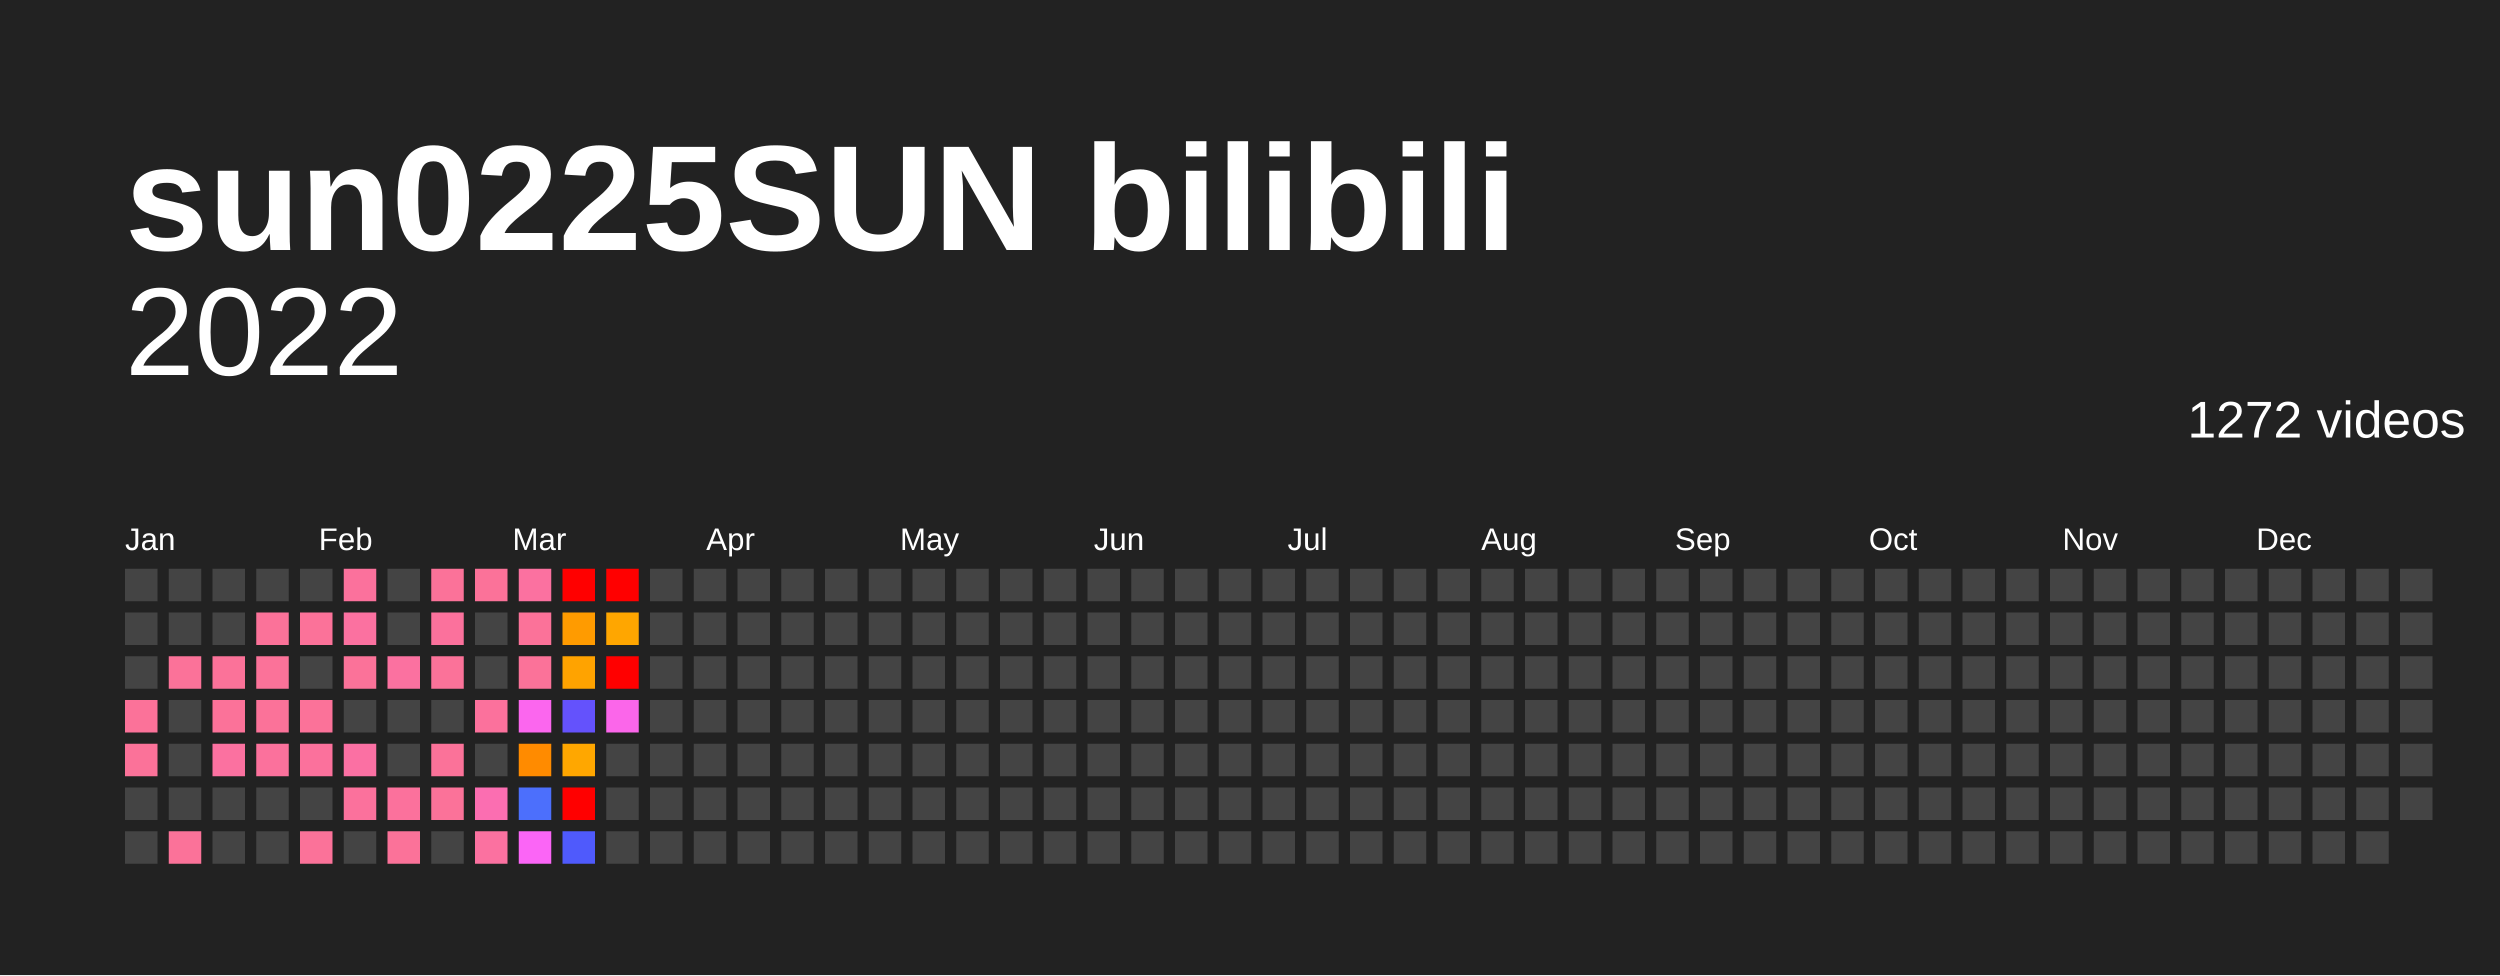
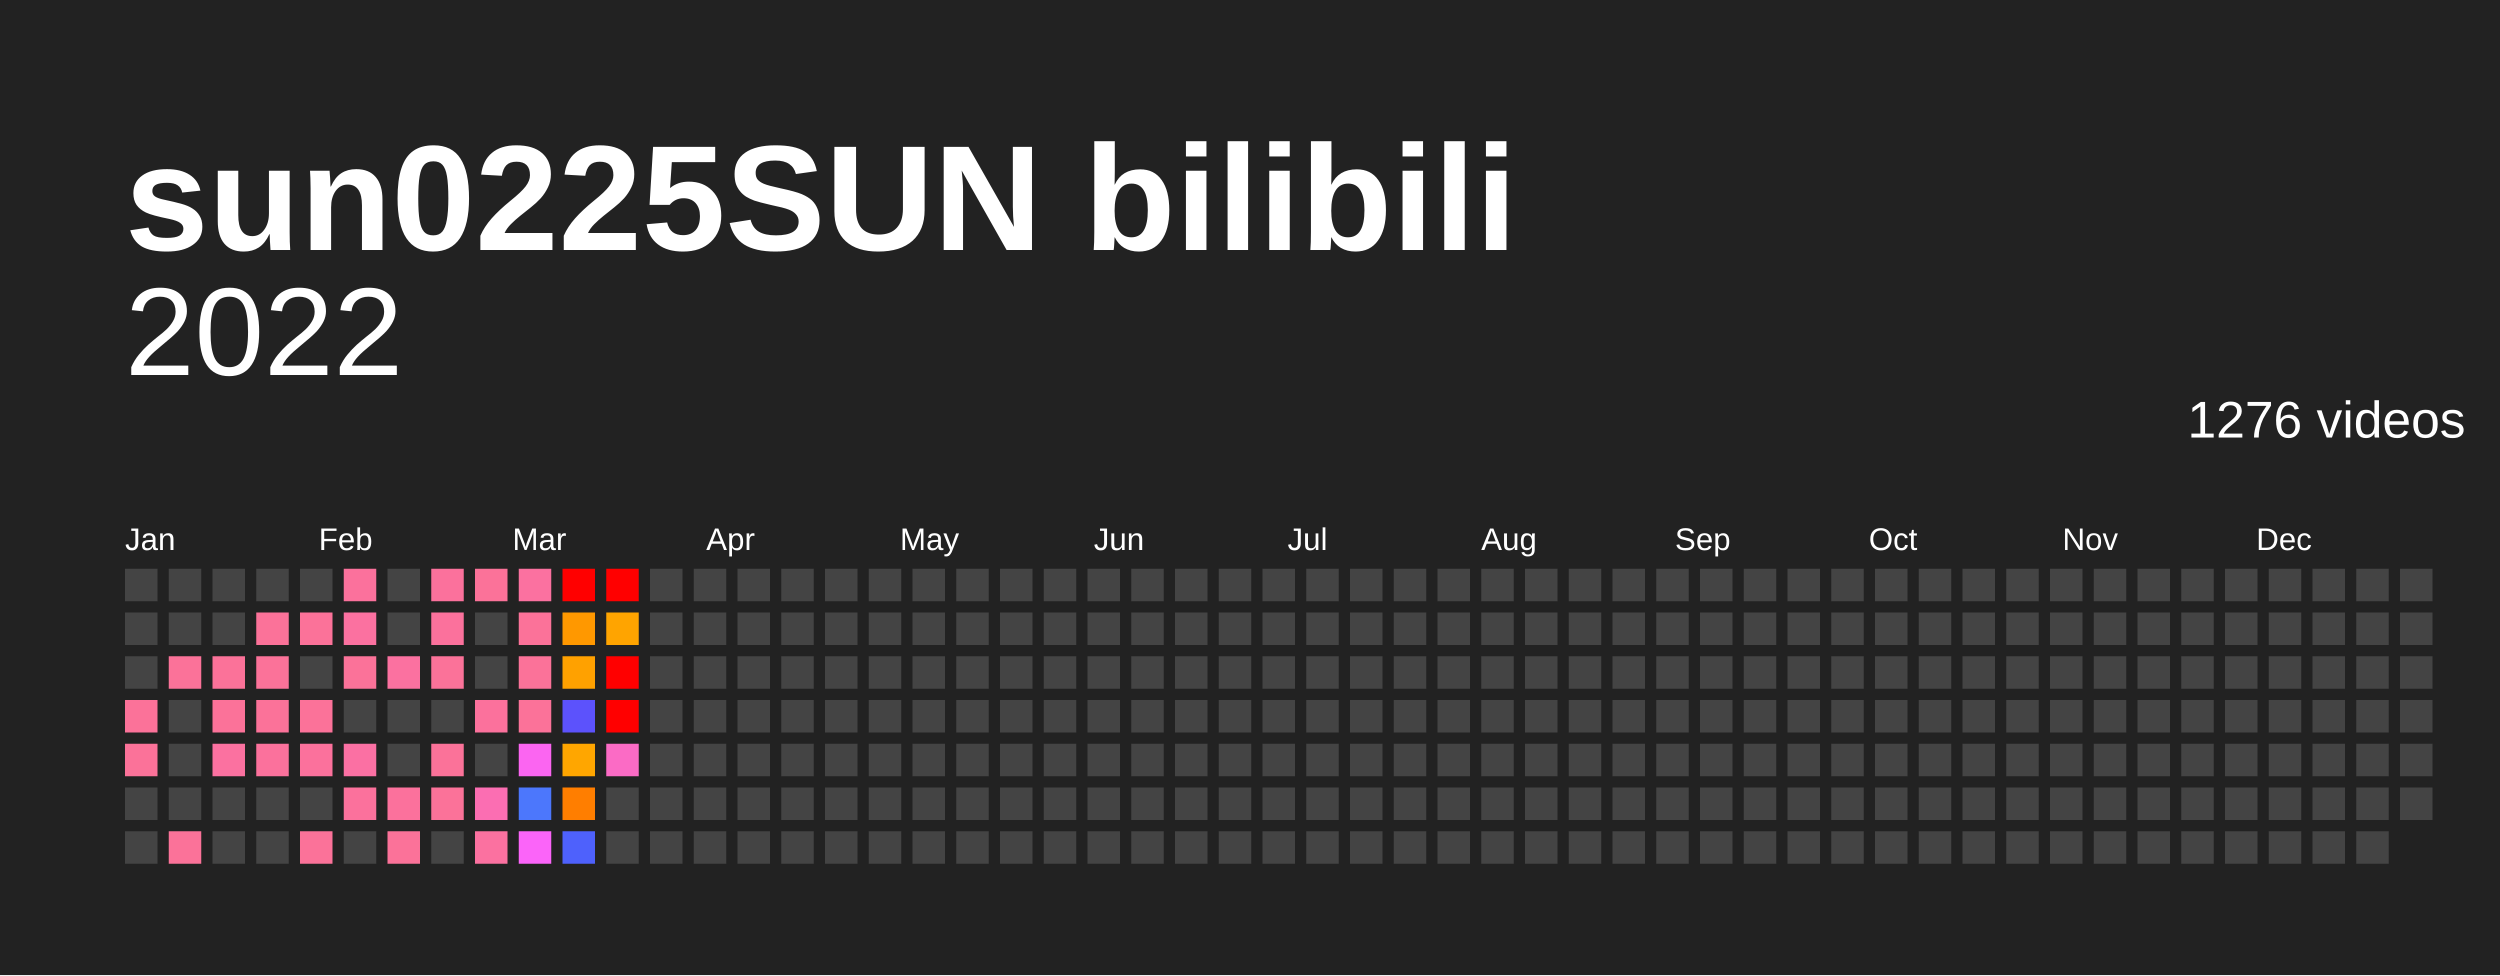
<svg xmlns="http://www.w3.org/2000/svg" baseProfile="full" height="78mm" version="1.1" viewBox="0,0,200,78" width="200mm">
  <defs />
  <rect fill="#222222" height="78" width="200" x="0" y="0" />
  <text fill="#FFFFFF" style="font-size:12px; font-family:Arial; font-weight:bold;" x="10" y="20">sun0225SUN bilibili</text>
  <text alignment-baseline="hanging" fill="#FFFFFF" style="font-size:10.0px; font-family:Arial;" x="10" y="30">2022</text>
-   <text alignment-baseline="hanging" fill="#FFFFFF" style="font-size:4.125px; font-family:Arial;" x="175" y="35">1272 videos</text>
+   <text alignment-baseline="hanging" fill="#FFFFFF" style="font-size:4.125px; font-family:Arial;" x="175" y="35">1276 videos</text>
  <text fill="#FFFFFF" style="font-size:2.5px; font-family:Arial" x="10.0" y="44">Jan</text>
  <text fill="#FFFFFF" style="font-size:2.5px; font-family:Arial" x="25.5" y="44">Feb</text>
  <text fill="#FFFFFF" style="font-size:2.5px; font-family:Arial" x="41.0" y="44">Mar</text>
  <text fill="#FFFFFF" style="font-size:2.5px; font-family:Arial" x="56.5" y="44">Apr</text>
  <text fill="#FFFFFF" style="font-size:2.5px; font-family:Arial" x="72.0" y="44">May</text>
  <text fill="#FFFFFF" style="font-size:2.5px; font-family:Arial" x="87.5" y="44">Jun</text>
  <text fill="#FFFFFF" style="font-size:2.5px; font-family:Arial" x="103.0" y="44">Jul</text>
  <text fill="#FFFFFF" style="font-size:2.5px; font-family:Arial" x="118.5" y="44">Aug</text>
  <text fill="#FFFFFF" style="font-size:2.5px; font-family:Arial" x="134.0" y="44">Sep</text>
  <text fill="#FFFFFF" style="font-size:2.5px; font-family:Arial" x="149.5" y="44">Oct</text>
  <text fill="#FFFFFF" style="font-size:2.5px; font-family:Arial" x="165.0" y="44">Nov</text>
  <text fill="#FFFFFF" style="font-size:2.5px; font-family:Arial" x="180.5" y="44">Dec</text>
  <rect fill="#444444" height="2.6" width="2.6" x="10.0" y="45.5" />
  <rect fill="#444444" height="2.6" width="2.6" x="10.0" y="49.0" />
  <rect fill="#444444" height="2.6" width="2.6" x="10.0" y="52.5" />
  <rect fill="#fb7299" height="2.6" width="2.6" x="10.0" y="56.0" />
  <rect fill="#fb7299" height="2.6" width="2.6" x="10.0" y="59.5" />
  <rect fill="#444444" height="2.6" width="2.6" x="10.0" y="63.0" />
  <rect fill="#444444" height="2.6" width="2.6" x="10.0" y="66.5" />
  <rect fill="#444444" height="2.6" width="2.6" x="13.5" y="45.5" />
  <rect fill="#444444" height="2.6" width="2.6" x="13.5" y="49.0" />
  <rect fill="#fb7299" height="2.6" width="2.6" x="13.5" y="52.5" />
  <rect fill="#444444" height="2.6" width="2.6" x="13.5" y="56.0" />
  <rect fill="#444444" height="2.6" width="2.6" x="13.5" y="59.5" />
  <rect fill="#444444" height="2.6" width="2.6" x="13.5" y="63.0" />
  <rect fill="#fb7299" height="2.6" width="2.6" x="13.5" y="66.5" />
  <rect fill="#444444" height="2.6" width="2.6" x="17.0" y="45.5" />
  <rect fill="#444444" height="2.6" width="2.6" x="17.0" y="49.0" />
  <rect fill="#fb7299" height="2.6" width="2.6" x="17.0" y="52.5" />
  <rect fill="#fb7299" height="2.6" width="2.6" x="17.0" y="56.0" />
  <rect fill="#fb71a0" height="2.6" width="2.6" x="17.0" y="59.5" />
  <rect fill="#444444" height="2.6" width="2.6" x="17.0" y="63.0" />
  <rect fill="#444444" height="2.6" width="2.6" x="17.0" y="66.5" />
  <rect fill="#444444" height="2.6" width="2.6" x="20.5" y="45.5" />
  <rect fill="#fb7299" height="2.6" width="2.6" x="20.5" y="49.0" />
  <rect fill="#fb7299" height="2.6" width="2.6" x="20.5" y="52.5" />
  <rect fill="#fb7299" height="2.6" width="2.6" x="20.5" y="56.0" />
  <rect fill="#fb719c" height="2.6" width="2.6" x="20.5" y="59.5" />
  <rect fill="#444444" height="2.6" width="2.6" x="20.5" y="63.0" />
  <rect fill="#444444" height="2.6" width="2.6" x="20.5" y="66.5" />
  <rect fill="#444444" height="2.6" width="2.6" x="24.0" y="45.5" />
  <rect fill="#fb7299" height="2.6" width="2.6" x="24.0" y="49.0" />
  <rect fill="#444444" height="2.6" width="2.6" x="24.0" y="52.5" />
  <rect fill="#fb7299" height="2.6" width="2.6" x="24.0" y="56.0" />
  <rect fill="#fb719c" height="2.6" width="2.6" x="24.0" y="59.5" />
  <rect fill="#444444" height="2.6" width="2.6" x="24.0" y="63.0" />
  <rect fill="#fb7299" height="2.6" width="2.6" x="24.0" y="66.5" />
  <rect fill="#fb719c" height="2.6" width="2.6" x="27.5" y="45.5" />
  <rect fill="#fb71a0" height="2.6" width="2.6" x="27.5" y="49.0" />
  <rect fill="#fb7299" height="2.6" width="2.6" x="27.5" y="52.5" />
  <rect fill="#444444" height="2.6" width="2.6" x="27.5" y="56.0" />
  <rect fill="#fb70a3" height="2.6" width="2.6" x="27.5" y="59.5" />
  <rect fill="#fb719c" height="2.6" width="2.6" x="27.5" y="63.0" />
  <rect fill="#444444" height="2.6" width="2.6" x="27.5" y="66.5" />
  <rect fill="#444444" height="2.6" width="2.6" x="31.0" y="45.5" />
  <rect fill="#444444" height="2.6" width="2.6" x="31.0" y="49.0" />
  <rect fill="#fb71a0" height="2.6" width="2.6" x="31.0" y="52.5" />
  <rect fill="#444444" height="2.6" width="2.6" x="31.0" y="56.0" />
  <rect fill="#444444" height="2.6" width="2.6" x="31.0" y="59.5" />
  <rect fill="#fb719c" height="2.6" width="2.6" x="31.0" y="63.0" />
  <rect fill="#fb7299" height="2.6" width="2.6" x="31.0" y="66.5" />
-   <rect fill="#fb7299" height="2.6" width="2.6" x="34.5" y="45.5" />
+   <rect fill="#fb719c" height="2.6" width="2.6" x="34.5" y="45.5" />
  <rect fill="#fb719c" height="2.6" width="2.6" x="34.5" y="49.0" />
  <rect fill="#fb7299" height="2.6" width="2.6" x="34.5" y="52.5" />
  <rect fill="#444444" height="2.6" width="2.6" x="34.5" y="56.0" />
  <rect fill="#fb7299" height="2.6" width="2.6" x="34.5" y="59.5" />
  <rect fill="#fb7299" height="2.6" width="2.6" x="34.5" y="63.0" />
  <rect fill="#444444" height="2.6" width="2.6" x="34.5" y="66.5" />
  <rect fill="#fb7299" height="2.6" width="2.6" x="38.0" y="45.5" />
  <rect fill="#444444" height="2.6" width="2.6" x="38.0" y="49.0" />
  <rect fill="#444444" height="2.6" width="2.6" x="38.0" y="52.5" />
  <rect fill="#fb719c" height="2.6" width="2.6" x="38.0" y="56.0" />
  <rect fill="#444444" height="2.6" width="2.6" x="38.0" y="59.5" />
-   <rect fill="#fb6eb1" height="2.6" width="2.6" x="38.0" y="63.0" />
+   <rect fill="#fb6eb2" height="2.6" width="2.6" x="38.0" y="63.0" />
  <rect fill="#fb71a0" height="2.6" width="2.6" x="38.0" y="66.5" />
  <rect fill="#fb71a0" height="2.6" width="2.6" x="41.5" y="45.5" />
  <rect fill="#fb7299" height="2.6" width="2.6" x="41.5" y="49.0" />
  <rect fill="#fb7299" height="2.6" width="2.6" x="41.5" y="52.5" />
-   <rect fill="#fb66ee" height="2.6" width="2.6" x="41.5" y="56.0" />
-   <rect fill="#ff8b00" height="2.6" width="2.6" x="41.5" y="59.5" />
-   <rect fill="#4c6ffc" height="2.6" width="2.6" x="41.5" y="63.0" />
-   <rect fill="#fb65f6" height="2.6" width="2.6" x="41.5" y="66.5" />
+   <rect fill="#fb7299" height="2.6" width="2.6" x="41.5" y="56.0" />
+   <rect fill="#fb65f1" height="2.6" width="2.6" x="41.5" y="59.5" />
+   <rect fill="#4c77fc" height="2.6" width="2.6" x="41.5" y="63.0" />
+   <rect fill="#fb64f9" height="2.6" width="2.6" x="41.5" y="66.5" />
  <rect fill="red" height="2.6" width="2.6" x="45.0" y="45.5" />
-   <rect fill="#ff9b00" height="2.6" width="2.6" x="45.0" y="49.0" />
-   <rect fill="#ffa300" height="2.6" width="2.6" x="45.0" y="52.5" />
-   <rect fill="#6452fc" height="2.6" width="2.6" x="45.0" y="56.0" />
-   <rect fill="#ffa700" height="2.6" width="2.6" x="45.0" y="59.5" />
-   <rect fill="red" height="2.6" width="2.6" x="45.0" y="63.0" />
-   <rect fill="#4f5afc" height="2.6" width="2.6" x="45.0" y="66.5" />
+   <rect fill="#ff9800" height="2.6" width="2.6" x="45.0" y="49.0" />
+   <rect fill="#ffa100" height="2.6" width="2.6" x="45.0" y="52.5" />
+   <rect fill="#5c52fc" height="2.6" width="2.6" x="45.0" y="56.0" />
+   <rect fill="#ffa600" height="2.6" width="2.6" x="45.0" y="59.5" />
+   <rect fill="#ff7e00" height="2.6" width="2.6" x="45.0" y="63.0" />
+   <rect fill="#4e61fc" height="2.6" width="2.6" x="45.0" y="66.5" />
  <rect fill="red" height="2.6" width="2.6" x="48.5" y="45.5" />
-   <rect fill="#ffa600" height="2.6" width="2.6" x="48.5" y="49.0" />
+   <rect fill="#ffa400" height="2.6" width="2.6" x="48.5" y="49.0" />
  <rect fill="red" height="2.6" width="2.6" x="48.5" y="52.5" />
-   <rect fill="#fb66ea" height="2.6" width="2.6" x="48.5" y="56.0" />
-   <rect fill="#444444" height="2.6" width="2.6" x="48.5" y="59.5" />
+   <rect fill="red" height="2.6" width="2.6" x="48.5" y="56.0" />
+   <rect fill="#fb6bc5" height="2.6" width="2.6" x="48.5" y="59.5" />
  <rect fill="#444444" height="2.6" width="2.6" x="48.5" y="63.0" />
  <rect fill="#444444" height="2.6" width="2.6" x="48.5" y="66.5" />
  <rect fill="#444444" height="2.6" width="2.6" x="52.0" y="45.5" />
  <rect fill="#444444" height="2.6" width="2.6" x="52.0" y="49.0" />
  <rect fill="#444444" height="2.6" width="2.6" x="52.0" y="52.5" />
  <rect fill="#444444" height="2.6" width="2.6" x="52.0" y="56.0" />
  <rect fill="#444444" height="2.6" width="2.6" x="52.0" y="59.5" />
  <rect fill="#444444" height="2.6" width="2.6" x="52.0" y="63.0" />
  <rect fill="#444444" height="2.6" width="2.6" x="52.0" y="66.5" />
  <rect fill="#444444" height="2.6" width="2.6" x="55.5" y="45.5" />
  <rect fill="#444444" height="2.6" width="2.6" x="55.5" y="49.0" />
  <rect fill="#444444" height="2.6" width="2.6" x="55.5" y="52.5" />
  <rect fill="#444444" height="2.6" width="2.6" x="55.5" y="56.0" />
  <rect fill="#444444" height="2.6" width="2.6" x="55.5" y="59.5" />
  <rect fill="#444444" height="2.6" width="2.6" x="55.5" y="63.0" />
  <rect fill="#444444" height="2.6" width="2.6" x="55.5" y="66.5" />
  <rect fill="#444444" height="2.6" width="2.6" x="59.0" y="45.5" />
  <rect fill="#444444" height="2.6" width="2.6" x="59.0" y="49.0" />
  <rect fill="#444444" height="2.6" width="2.6" x="59.0" y="52.5" />
  <rect fill="#444444" height="2.6" width="2.6" x="59.0" y="56.0" />
  <rect fill="#444444" height="2.6" width="2.6" x="59.0" y="59.5" />
  <rect fill="#444444" height="2.6" width="2.6" x="59.0" y="63.0" />
  <rect fill="#444444" height="2.6" width="2.6" x="59.0" y="66.5" />
  <rect fill="#444444" height="2.6" width="2.6" x="62.5" y="45.5" />
  <rect fill="#444444" height="2.6" width="2.6" x="62.5" y="49.0" />
  <rect fill="#444444" height="2.6" width="2.6" x="62.5" y="52.5" />
  <rect fill="#444444" height="2.6" width="2.6" x="62.5" y="56.0" />
  <rect fill="#444444" height="2.6" width="2.6" x="62.5" y="59.5" />
  <rect fill="#444444" height="2.6" width="2.6" x="62.5" y="63.0" />
  <rect fill="#444444" height="2.6" width="2.6" x="62.5" y="66.5" />
  <rect fill="#444444" height="2.6" width="2.6" x="66.0" y="45.5" />
  <rect fill="#444444" height="2.6" width="2.6" x="66.0" y="49.0" />
  <rect fill="#444444" height="2.6" width="2.6" x="66.0" y="52.5" />
  <rect fill="#444444" height="2.6" width="2.6" x="66.0" y="56.0" />
  <rect fill="#444444" height="2.6" width="2.6" x="66.0" y="59.5" />
  <rect fill="#444444" height="2.6" width="2.6" x="66.0" y="63.0" />
  <rect fill="#444444" height="2.6" width="2.6" x="66.0" y="66.5" />
  <rect fill="#444444" height="2.6" width="2.6" x="69.5" y="45.5" />
  <rect fill="#444444" height="2.6" width="2.6" x="69.5" y="49.0" />
  <rect fill="#444444" height="2.6" width="2.6" x="69.5" y="52.5" />
  <rect fill="#444444" height="2.6" width="2.6" x="69.5" y="56.0" />
  <rect fill="#444444" height="2.6" width="2.6" x="69.5" y="59.5" />
  <rect fill="#444444" height="2.6" width="2.6" x="69.5" y="63.0" />
  <rect fill="#444444" height="2.6" width="2.6" x="69.5" y="66.5" />
  <rect fill="#444444" height="2.6" width="2.6" x="73.0" y="45.5" />
  <rect fill="#444444" height="2.6" width="2.6" x="73.0" y="49.0" />
  <rect fill="#444444" height="2.6" width="2.6" x="73.0" y="52.5" />
  <rect fill="#444444" height="2.6" width="2.6" x="73.0" y="56.0" />
  <rect fill="#444444" height="2.6" width="2.6" x="73.0" y="59.5" />
  <rect fill="#444444" height="2.6" width="2.6" x="73.0" y="63.0" />
  <rect fill="#444444" height="2.6" width="2.6" x="73.0" y="66.5" />
  <rect fill="#444444" height="2.6" width="2.6" x="76.5" y="45.5" />
  <rect fill="#444444" height="2.6" width="2.6" x="76.5" y="49.0" />
  <rect fill="#444444" height="2.6" width="2.6" x="76.5" y="52.5" />
  <rect fill="#444444" height="2.6" width="2.6" x="76.5" y="56.0" />
  <rect fill="#444444" height="2.6" width="2.6" x="76.5" y="59.5" />
  <rect fill="#444444" height="2.6" width="2.6" x="76.5" y="63.0" />
  <rect fill="#444444" height="2.6" width="2.6" x="76.5" y="66.5" />
  <rect fill="#444444" height="2.6" width="2.6" x="80.0" y="45.5" />
  <rect fill="#444444" height="2.6" width="2.6" x="80.0" y="49.0" />
  <rect fill="#444444" height="2.6" width="2.6" x="80.0" y="52.5" />
  <rect fill="#444444" height="2.6" width="2.6" x="80.0" y="56.0" />
  <rect fill="#444444" height="2.6" width="2.6" x="80.0" y="59.5" />
  <rect fill="#444444" height="2.6" width="2.6" x="80.0" y="63.0" />
  <rect fill="#444444" height="2.6" width="2.6" x="80.0" y="66.5" />
  <rect fill="#444444" height="2.6" width="2.6" x="83.5" y="45.5" />
  <rect fill="#444444" height="2.6" width="2.6" x="83.5" y="49.0" />
  <rect fill="#444444" height="2.6" width="2.6" x="83.5" y="52.5" />
  <rect fill="#444444" height="2.6" width="2.6" x="83.5" y="56.0" />
  <rect fill="#444444" height="2.6" width="2.6" x="83.5" y="59.5" />
  <rect fill="#444444" height="2.6" width="2.6" x="83.5" y="63.0" />
  <rect fill="#444444" height="2.6" width="2.6" x="83.5" y="66.5" />
  <rect fill="#444444" height="2.6" width="2.6" x="87.0" y="45.5" />
  <rect fill="#444444" height="2.6" width="2.6" x="87.0" y="49.0" />
  <rect fill="#444444" height="2.6" width="2.6" x="87.0" y="52.5" />
  <rect fill="#444444" height="2.6" width="2.6" x="87.0" y="56.0" />
  <rect fill="#444444" height="2.6" width="2.6" x="87.0" y="59.5" />
  <rect fill="#444444" height="2.6" width="2.6" x="87.0" y="63.0" />
  <rect fill="#444444" height="2.6" width="2.6" x="87.0" y="66.5" />
  <rect fill="#444444" height="2.6" width="2.6" x="90.5" y="45.5" />
  <rect fill="#444444" height="2.6" width="2.6" x="90.5" y="49.0" />
  <rect fill="#444444" height="2.6" width="2.6" x="90.5" y="52.5" />
  <rect fill="#444444" height="2.6" width="2.6" x="90.5" y="56.0" />
  <rect fill="#444444" height="2.6" width="2.6" x="90.5" y="59.5" />
  <rect fill="#444444" height="2.6" width="2.6" x="90.5" y="63.0" />
  <rect fill="#444444" height="2.6" width="2.6" x="90.5" y="66.5" />
  <rect fill="#444444" height="2.6" width="2.6" x="94.0" y="45.5" />
  <rect fill="#444444" height="2.6" width="2.6" x="94.0" y="49.0" />
  <rect fill="#444444" height="2.6" width="2.6" x="94.0" y="52.5" />
  <rect fill="#444444" height="2.6" width="2.6" x="94.0" y="56.0" />
  <rect fill="#444444" height="2.6" width="2.6" x="94.0" y="59.5" />
  <rect fill="#444444" height="2.6" width="2.6" x="94.0" y="63.0" />
  <rect fill="#444444" height="2.6" width="2.6" x="94.0" y="66.5" />
  <rect fill="#444444" height="2.6" width="2.6" x="97.5" y="45.5" />
  <rect fill="#444444" height="2.6" width="2.6" x="97.5" y="49.0" />
  <rect fill="#444444" height="2.6" width="2.6" x="97.5" y="52.5" />
  <rect fill="#444444" height="2.6" width="2.6" x="97.5" y="56.0" />
  <rect fill="#444444" height="2.6" width="2.6" x="97.5" y="59.5" />
  <rect fill="#444444" height="2.6" width="2.6" x="97.5" y="63.0" />
  <rect fill="#444444" height="2.6" width="2.6" x="97.5" y="66.5" />
  <rect fill="#444444" height="2.6" width="2.6" x="101.0" y="45.5" />
  <rect fill="#444444" height="2.6" width="2.6" x="101.0" y="49.0" />
  <rect fill="#444444" height="2.6" width="2.6" x="101.0" y="52.5" />
  <rect fill="#444444" height="2.6" width="2.6" x="101.0" y="56.0" />
  <rect fill="#444444" height="2.6" width="2.6" x="101.0" y="59.5" />
  <rect fill="#444444" height="2.6" width="2.6" x="101.0" y="63.0" />
  <rect fill="#444444" height="2.6" width="2.6" x="101.0" y="66.5" />
  <rect fill="#444444" height="2.6" width="2.6" x="104.5" y="45.5" />
  <rect fill="#444444" height="2.6" width="2.6" x="104.5" y="49.0" />
  <rect fill="#444444" height="2.6" width="2.6" x="104.5" y="52.5" />
  <rect fill="#444444" height="2.6" width="2.6" x="104.5" y="56.0" />
  <rect fill="#444444" height="2.6" width="2.6" x="104.5" y="59.5" />
  <rect fill="#444444" height="2.6" width="2.6" x="104.5" y="63.0" />
  <rect fill="#444444" height="2.6" width="2.6" x="104.5" y="66.5" />
  <rect fill="#444444" height="2.6" width="2.6" x="108.0" y="45.5" />
  <rect fill="#444444" height="2.6" width="2.6" x="108.0" y="49.0" />
  <rect fill="#444444" height="2.6" width="2.6" x="108.0" y="52.5" />
  <rect fill="#444444" height="2.6" width="2.6" x="108.0" y="56.0" />
  <rect fill="#444444" height="2.6" width="2.6" x="108.0" y="59.5" />
  <rect fill="#444444" height="2.6" width="2.6" x="108.0" y="63.0" />
  <rect fill="#444444" height="2.6" width="2.6" x="108.0" y="66.5" />
  <rect fill="#444444" height="2.6" width="2.6" x="111.5" y="45.5" />
  <rect fill="#444444" height="2.6" width="2.6" x="111.5" y="49.0" />
  <rect fill="#444444" height="2.6" width="2.6" x="111.5" y="52.5" />
  <rect fill="#444444" height="2.6" width="2.6" x="111.5" y="56.0" />
  <rect fill="#444444" height="2.6" width="2.6" x="111.5" y="59.5" />
  <rect fill="#444444" height="2.6" width="2.6" x="111.5" y="63.0" />
  <rect fill="#444444" height="2.6" width="2.6" x="111.5" y="66.5" />
  <rect fill="#444444" height="2.6" width="2.6" x="115.0" y="45.5" />
  <rect fill="#444444" height="2.6" width="2.6" x="115.0" y="49.0" />
  <rect fill="#444444" height="2.6" width="2.6" x="115.0" y="52.5" />
  <rect fill="#444444" height="2.6" width="2.6" x="115.0" y="56.0" />
  <rect fill="#444444" height="2.6" width="2.6" x="115.0" y="59.5" />
  <rect fill="#444444" height="2.6" width="2.6" x="115.0" y="63.0" />
  <rect fill="#444444" height="2.6" width="2.6" x="115.0" y="66.5" />
  <rect fill="#444444" height="2.6" width="2.6" x="118.5" y="45.5" />
  <rect fill="#444444" height="2.6" width="2.6" x="118.5" y="49.0" />
  <rect fill="#444444" height="2.6" width="2.6" x="118.5" y="52.5" />
  <rect fill="#444444" height="2.6" width="2.6" x="118.5" y="56.0" />
  <rect fill="#444444" height="2.6" width="2.6" x="118.5" y="59.5" />
  <rect fill="#444444" height="2.6" width="2.6" x="118.5" y="63.0" />
  <rect fill="#444444" height="2.6" width="2.6" x="118.5" y="66.5" />
  <rect fill="#444444" height="2.6" width="2.6" x="122.0" y="45.5" />
  <rect fill="#444444" height="2.6" width="2.6" x="122.0" y="49.0" />
  <rect fill="#444444" height="2.6" width="2.6" x="122.0" y="52.5" />
  <rect fill="#444444" height="2.6" width="2.6" x="122.0" y="56.0" />
  <rect fill="#444444" height="2.6" width="2.6" x="122.0" y="59.5" />
  <rect fill="#444444" height="2.6" width="2.6" x="122.0" y="63.0" />
  <rect fill="#444444" height="2.6" width="2.6" x="122.0" y="66.5" />
  <rect fill="#444444" height="2.6" width="2.6" x="125.5" y="45.5" />
  <rect fill="#444444" height="2.6" width="2.6" x="125.5" y="49.0" />
  <rect fill="#444444" height="2.6" width="2.6" x="125.5" y="52.5" />
  <rect fill="#444444" height="2.6" width="2.6" x="125.5" y="56.0" />
  <rect fill="#444444" height="2.6" width="2.6" x="125.5" y="59.5" />
  <rect fill="#444444" height="2.6" width="2.6" x="125.5" y="63.0" />
  <rect fill="#444444" height="2.6" width="2.6" x="125.5" y="66.5" />
  <rect fill="#444444" height="2.6" width="2.6" x="129.0" y="45.5" />
  <rect fill="#444444" height="2.6" width="2.6" x="129.0" y="49.0" />
  <rect fill="#444444" height="2.6" width="2.6" x="129.0" y="52.5" />
  <rect fill="#444444" height="2.6" width="2.6" x="129.0" y="56.0" />
  <rect fill="#444444" height="2.6" width="2.6" x="129.0" y="59.5" />
  <rect fill="#444444" height="2.6" width="2.6" x="129.0" y="63.0" />
  <rect fill="#444444" height="2.6" width="2.6" x="129.0" y="66.5" />
  <rect fill="#444444" height="2.6" width="2.6" x="132.5" y="45.5" />
  <rect fill="#444444" height="2.6" width="2.6" x="132.5" y="49.0" />
  <rect fill="#444444" height="2.6" width="2.6" x="132.5" y="52.5" />
  <rect fill="#444444" height="2.6" width="2.6" x="132.5" y="56.0" />
  <rect fill="#444444" height="2.6" width="2.6" x="132.5" y="59.5" />
  <rect fill="#444444" height="2.6" width="2.6" x="132.5" y="63.0" />
  <rect fill="#444444" height="2.6" width="2.6" x="132.5" y="66.5" />
  <rect fill="#444444" height="2.6" width="2.6" x="136.0" y="45.5" />
  <rect fill="#444444" height="2.6" width="2.6" x="136.0" y="49.0" />
  <rect fill="#444444" height="2.6" width="2.6" x="136.0" y="52.5" />
  <rect fill="#444444" height="2.6" width="2.6" x="136.0" y="56.0" />
  <rect fill="#444444" height="2.6" width="2.6" x="136.0" y="59.5" />
  <rect fill="#444444" height="2.6" width="2.6" x="136.0" y="63.0" />
  <rect fill="#444444" height="2.6" width="2.6" x="136.0" y="66.5" />
  <rect fill="#444444" height="2.6" width="2.6" x="139.5" y="45.5" />
  <rect fill="#444444" height="2.6" width="2.6" x="139.5" y="49.0" />
  <rect fill="#444444" height="2.6" width="2.6" x="139.5" y="52.5" />
  <rect fill="#444444" height="2.6" width="2.6" x="139.5" y="56.0" />
  <rect fill="#444444" height="2.6" width="2.6" x="139.5" y="59.5" />
  <rect fill="#444444" height="2.6" width="2.6" x="139.5" y="63.0" />
  <rect fill="#444444" height="2.6" width="2.6" x="139.5" y="66.5" />
  <rect fill="#444444" height="2.6" width="2.6" x="143.0" y="45.5" />
  <rect fill="#444444" height="2.6" width="2.6" x="143.0" y="49.0" />
  <rect fill="#444444" height="2.6" width="2.6" x="143.0" y="52.5" />
  <rect fill="#444444" height="2.6" width="2.6" x="143.0" y="56.0" />
  <rect fill="#444444" height="2.6" width="2.6" x="143.0" y="59.5" />
  <rect fill="#444444" height="2.6" width="2.6" x="143.0" y="63.0" />
  <rect fill="#444444" height="2.6" width="2.6" x="143.0" y="66.5" />
  <rect fill="#444444" height="2.6" width="2.6" x="146.5" y="45.5" />
  <rect fill="#444444" height="2.6" width="2.6" x="146.5" y="49.0" />
  <rect fill="#444444" height="2.6" width="2.6" x="146.5" y="52.5" />
  <rect fill="#444444" height="2.6" width="2.6" x="146.5" y="56.0" />
  <rect fill="#444444" height="2.6" width="2.6" x="146.5" y="59.5" />
  <rect fill="#444444" height="2.6" width="2.6" x="146.5" y="63.0" />
  <rect fill="#444444" height="2.6" width="2.6" x="146.5" y="66.5" />
  <rect fill="#444444" height="2.6" width="2.6" x="150.0" y="45.5" />
  <rect fill="#444444" height="2.6" width="2.6" x="150.0" y="49.0" />
  <rect fill="#444444" height="2.6" width="2.6" x="150.0" y="52.5" />
  <rect fill="#444444" height="2.6" width="2.6" x="150.0" y="56.0" />
  <rect fill="#444444" height="2.6" width="2.6" x="150.0" y="59.5" />
  <rect fill="#444444" height="2.6" width="2.6" x="150.0" y="63.0" />
  <rect fill="#444444" height="2.6" width="2.6" x="150.0" y="66.5" />
  <rect fill="#444444" height="2.6" width="2.6" x="153.5" y="45.5" />
  <rect fill="#444444" height="2.6" width="2.6" x="153.5" y="49.0" />
  <rect fill="#444444" height="2.6" width="2.6" x="153.5" y="52.5" />
  <rect fill="#444444" height="2.6" width="2.6" x="153.5" y="56.0" />
  <rect fill="#444444" height="2.6" width="2.6" x="153.5" y="59.5" />
  <rect fill="#444444" height="2.6" width="2.6" x="153.5" y="63.0" />
  <rect fill="#444444" height="2.6" width="2.6" x="153.5" y="66.5" />
  <rect fill="#444444" height="2.6" width="2.6" x="157.0" y="45.5" />
  <rect fill="#444444" height="2.6" width="2.6" x="157.0" y="49.0" />
  <rect fill="#444444" height="2.6" width="2.6" x="157.0" y="52.5" />
  <rect fill="#444444" height="2.6" width="2.6" x="157.0" y="56.0" />
  <rect fill="#444444" height="2.6" width="2.6" x="157.0" y="59.5" />
  <rect fill="#444444" height="2.6" width="2.6" x="157.0" y="63.0" />
  <rect fill="#444444" height="2.6" width="2.6" x="157.0" y="66.5" />
  <rect fill="#444444" height="2.6" width="2.6" x="160.5" y="45.5" />
  <rect fill="#444444" height="2.6" width="2.6" x="160.5" y="49.0" />
  <rect fill="#444444" height="2.6" width="2.6" x="160.5" y="52.5" />
  <rect fill="#444444" height="2.6" width="2.6" x="160.5" y="56.0" />
  <rect fill="#444444" height="2.6" width="2.6" x="160.5" y="59.5" />
  <rect fill="#444444" height="2.6" width="2.6" x="160.5" y="63.0" />
  <rect fill="#444444" height="2.6" width="2.6" x="160.5" y="66.5" />
  <rect fill="#444444" height="2.6" width="2.6" x="164.0" y="45.5" />
  <rect fill="#444444" height="2.6" width="2.6" x="164.0" y="49.0" />
  <rect fill="#444444" height="2.6" width="2.6" x="164.0" y="52.5" />
  <rect fill="#444444" height="2.6" width="2.6" x="164.0" y="56.0" />
  <rect fill="#444444" height="2.6" width="2.6" x="164.0" y="59.5" />
  <rect fill="#444444" height="2.6" width="2.6" x="164.0" y="63.0" />
  <rect fill="#444444" height="2.6" width="2.6" x="164.0" y="66.5" />
  <rect fill="#444444" height="2.6" width="2.6" x="167.5" y="45.5" />
  <rect fill="#444444" height="2.6" width="2.6" x="167.5" y="49.0" />
  <rect fill="#444444" height="2.6" width="2.6" x="167.5" y="52.5" />
  <rect fill="#444444" height="2.6" width="2.6" x="167.5" y="56.0" />
  <rect fill="#444444" height="2.6" width="2.6" x="167.5" y="59.5" />
  <rect fill="#444444" height="2.6" width="2.6" x="167.5" y="63.0" />
  <rect fill="#444444" height="2.6" width="2.6" x="167.5" y="66.5" />
  <rect fill="#444444" height="2.6" width="2.6" x="171.0" y="45.5" />
  <rect fill="#444444" height="2.6" width="2.6" x="171.0" y="49.0" />
  <rect fill="#444444" height="2.6" width="2.6" x="171.0" y="52.5" />
  <rect fill="#444444" height="2.6" width="2.6" x="171.0" y="56.0" />
  <rect fill="#444444" height="2.6" width="2.6" x="171.0" y="59.5" />
  <rect fill="#444444" height="2.6" width="2.6" x="171.0" y="63.0" />
  <rect fill="#444444" height="2.6" width="2.6" x="171.0" y="66.5" />
  <rect fill="#444444" height="2.6" width="2.6" x="174.5" y="45.5" />
  <rect fill="#444444" height="2.6" width="2.6" x="174.5" y="49.0" />
  <rect fill="#444444" height="2.6" width="2.6" x="174.5" y="52.5" />
  <rect fill="#444444" height="2.6" width="2.6" x="174.5" y="56.0" />
  <rect fill="#444444" height="2.6" width="2.6" x="174.5" y="59.5" />
  <rect fill="#444444" height="2.6" width="2.6" x="174.5" y="63.0" />
  <rect fill="#444444" height="2.6" width="2.6" x="174.5" y="66.5" />
  <rect fill="#444444" height="2.6" width="2.6" x="178.0" y="45.5" />
  <rect fill="#444444" height="2.6" width="2.6" x="178.0" y="49.0" />
  <rect fill="#444444" height="2.6" width="2.6" x="178.0" y="52.5" />
  <rect fill="#444444" height="2.6" width="2.6" x="178.0" y="56.0" />
  <rect fill="#444444" height="2.6" width="2.6" x="178.0" y="59.5" />
  <rect fill="#444444" height="2.6" width="2.6" x="178.0" y="63.0" />
  <rect fill="#444444" height="2.6" width="2.6" x="178.0" y="66.5" />
  <rect fill="#444444" height="2.6" width="2.6" x="181.5" y="45.5" />
  <rect fill="#444444" height="2.6" width="2.6" x="181.5" y="49.0" />
  <rect fill="#444444" height="2.6" width="2.6" x="181.5" y="52.5" />
  <rect fill="#444444" height="2.6" width="2.6" x="181.5" y="56.0" />
  <rect fill="#444444" height="2.6" width="2.6" x="181.5" y="59.5" />
  <rect fill="#444444" height="2.6" width="2.6" x="181.5" y="63.0" />
  <rect fill="#444444" height="2.6" width="2.6" x="181.5" y="66.5" />
  <rect fill="#444444" height="2.6" width="2.6" x="185.0" y="45.5" />
  <rect fill="#444444" height="2.6" width="2.6" x="185.0" y="49.0" />
  <rect fill="#444444" height="2.6" width="2.6" x="185.0" y="52.5" />
  <rect fill="#444444" height="2.6" width="2.6" x="185.0" y="56.0" />
  <rect fill="#444444" height="2.6" width="2.6" x="185.0" y="59.5" />
  <rect fill="#444444" height="2.6" width="2.6" x="185.0" y="63.0" />
  <rect fill="#444444" height="2.6" width="2.6" x="185.0" y="66.5" />
  <rect fill="#444444" height="2.6" width="2.6" x="188.5" y="45.5" />
  <rect fill="#444444" height="2.6" width="2.6" x="188.5" y="49.0" />
  <rect fill="#444444" height="2.6" width="2.6" x="188.5" y="52.5" />
  <rect fill="#444444" height="2.6" width="2.6" x="188.5" y="56.0" />
  <rect fill="#444444" height="2.6" width="2.6" x="188.5" y="59.5" />
  <rect fill="#444444" height="2.6" width="2.6" x="188.5" y="63.0" />
  <rect fill="#444444" height="2.6" width="2.6" x="188.5" y="66.5" />
  <rect fill="#444444" height="2.6" width="2.6" x="192.0" y="45.5" />
  <rect fill="#444444" height="2.6" width="2.6" x="192.0" y="49.0" />
  <rect fill="#444444" height="2.6" width="2.6" x="192.0" y="52.5" />
  <rect fill="#444444" height="2.6" width="2.6" x="192.0" y="56.0" />
  <rect fill="#444444" height="2.6" width="2.6" x="192.0" y="59.5" />
  <rect fill="#444444" height="2.6" width="2.6" x="192.0" y="63.0" />
</svg>
